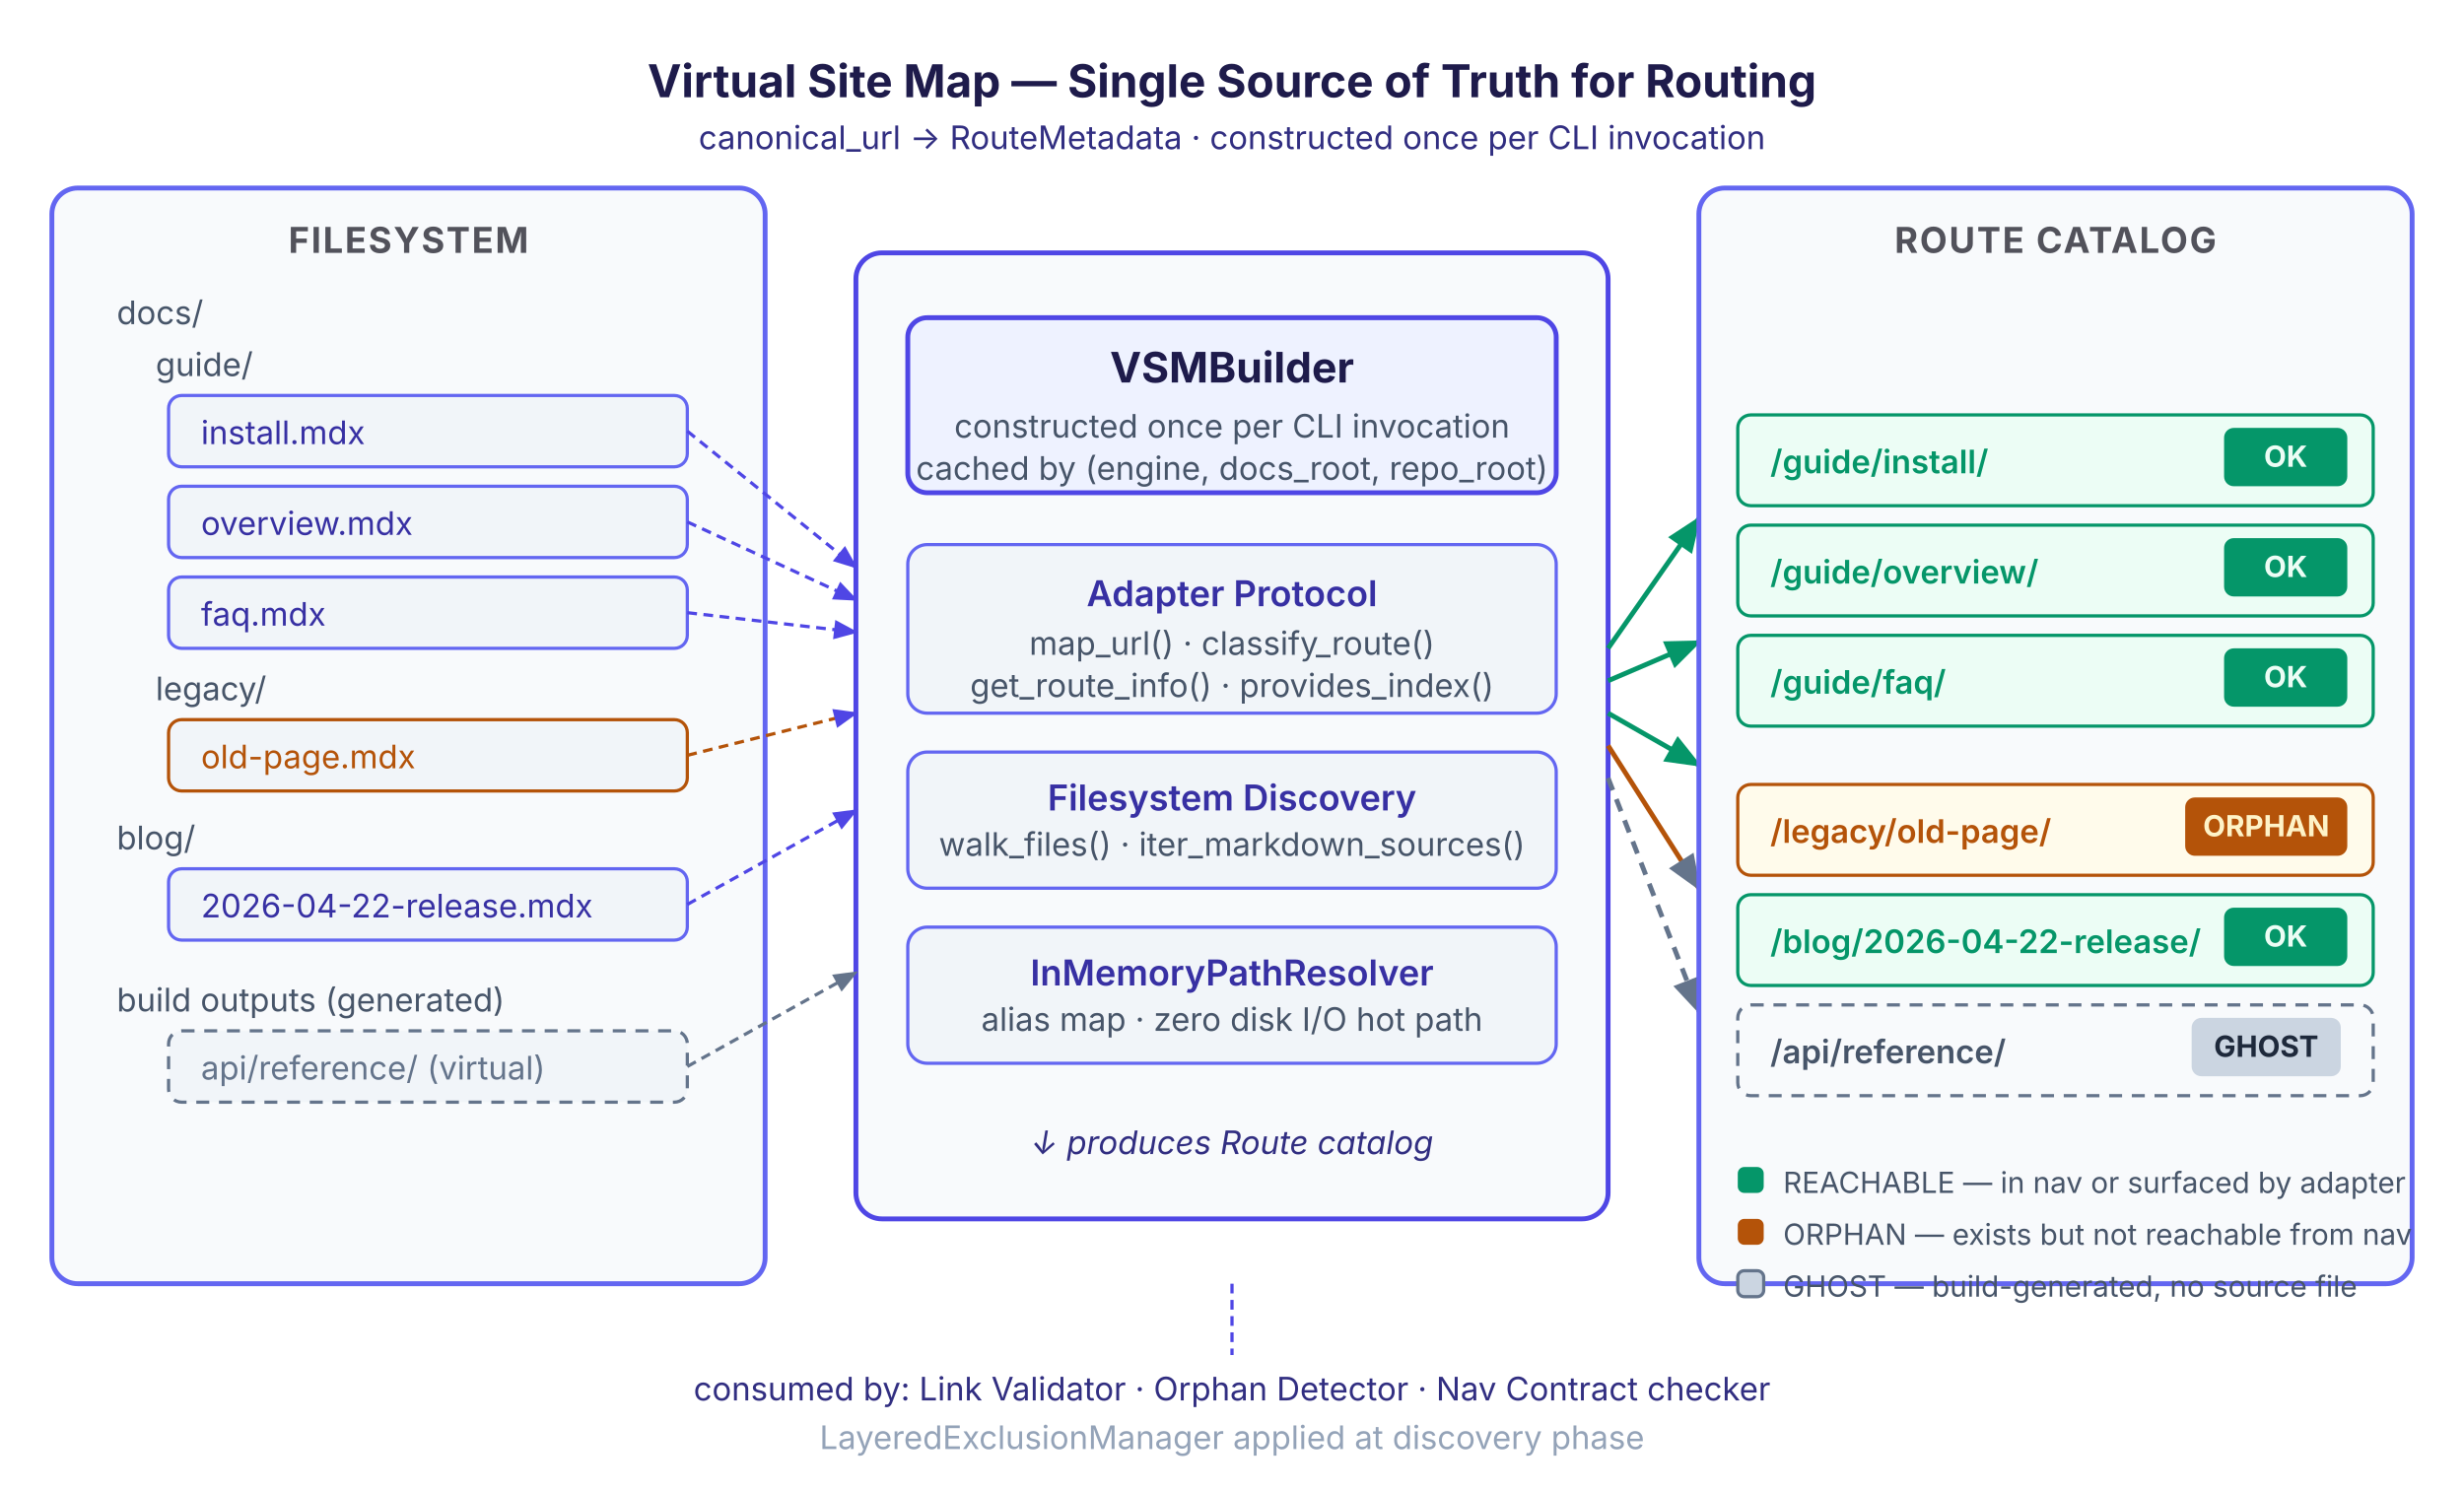
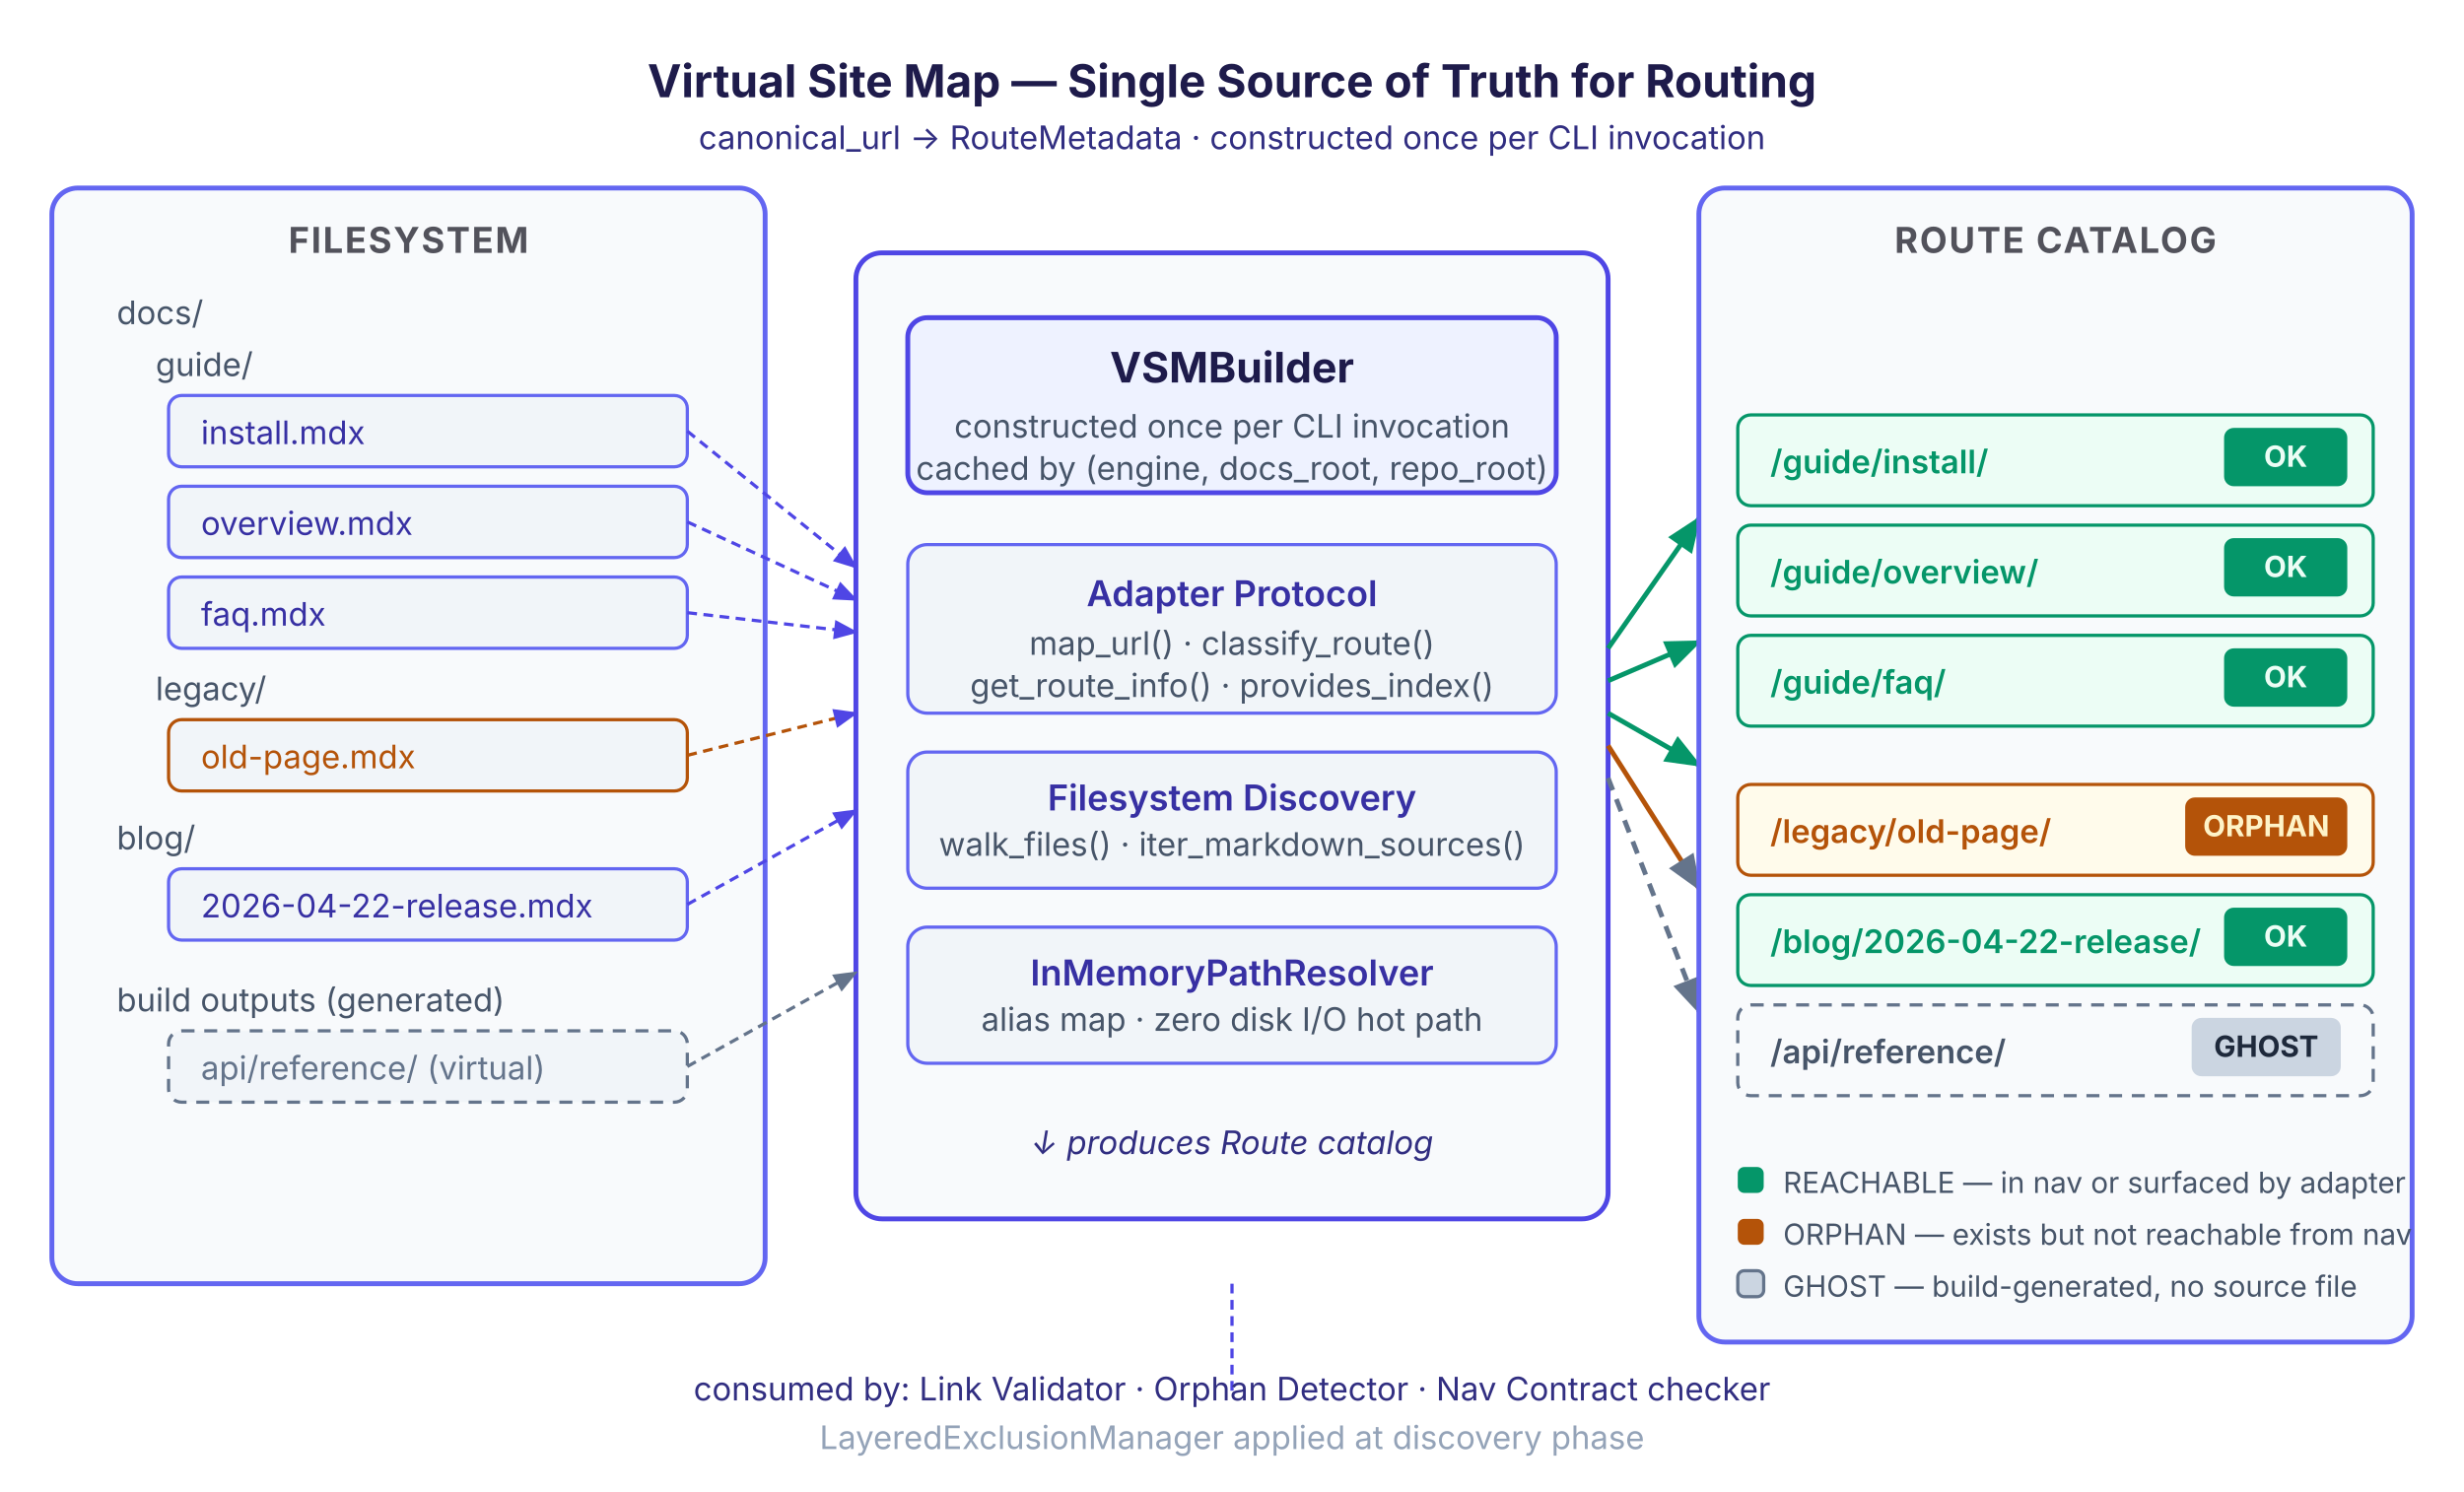
<svg xmlns="http://www.w3.org/2000/svg" viewBox="0 0 760 460" role="img" aria-label="Zenzic Virtual Site Map — filesystem projection to canonical routes">
  <defs>
    <marker id="vsm-ar" viewBox="0 0 10 8" markerWidth="8" markerHeight="6" refX="9" refY="4" orient="auto">
      <path d="M0 0 L10 4 L0 8Z" fill="#64748b" />
    </marker>
    <marker id="vsm-ar-b" viewBox="0 0 10 8" markerWidth="8" markerHeight="6" refX="9" refY="4" orient="auto">
      <path d="M0 0 L10 4 L0 8Z" fill="#4f46e5" />
    </marker>
    <marker id="vsm-ar-s" viewBox="0 0 10 8" markerWidth="8" markerHeight="6" refX="9" refY="4" orient="auto">
      <path d="M0 0 L10 4 L0 8Z" fill="#059669" />
    </marker>
  </defs>
  <text x="380" y="30" text-anchor="middle" fill="#1e1b4b" font-family="Inter,Geist,system-ui,sans-serif" font-size="14" font-weight="700">Virtual Site Map — Single Source of Truth for Routing</text>
  <text x="380" y="46" text-anchor="middle" fill="#312e81" font-family="Inter,system-ui,sans-serif" font-size="10">canonical_url → RouteMetadata · constructed once per CLI invocation</text>
  <rect x="16" y="58" width="220" height="338" rx="8" fill="#f8fafc" stroke="#6366f1" stroke-width="1.5" />
  <text x="126" y="78" text-anchor="middle" fill="#52525b" font-family="Inter,system-ui,sans-serif" font-size="11" font-weight="700" letter-spacing="0.05em">FILESYSTEM</text>
  <text x="36" y="100" fill="#475569" font-family="Inter,system-ui,monospace" font-size="10">docs/</text>
  <text x="48" y="116" fill="#475569" font-family="Inter,system-ui,monospace" font-size="10">guide/</text>
  <rect x="52" y="122" width="160" height="22" rx="4" fill="#f1f5f9" stroke="#6366f1" stroke-width="1" />
  <text x="62" y="137" fill="#3730a3" font-family="Inter,system-ui,monospace" font-size="10">install.mdx</text>
  <rect x="52" y="150" width="160" height="22" rx="4" fill="#f1f5f9" stroke="#6366f1" stroke-width="1" />
  <text x="62" y="165" fill="#3730a3" font-family="Inter,system-ui,monospace" font-size="10">overview.mdx</text>
  <rect x="52" y="178" width="160" height="22" rx="4" fill="#f1f5f9" stroke="#6366f1" stroke-width="1" />
  <text x="62" y="193" fill="#3730a3" font-family="Inter,system-ui,monospace" font-size="10">faq.mdx</text>
  <text x="48" y="216" fill="#475569" font-family="Inter,system-ui,monospace" font-size="10">legacy/</text>
  <rect x="52" y="222" width="160" height="22" rx="4" fill="#f1f5f9" stroke="#b45309" stroke-width="1" />
  <text x="62" y="237" fill="#b45309" font-family="Inter,system-ui,monospace" font-size="10">old-page.mdx</text>
  <text x="36" y="262" fill="#475569" font-family="Inter,system-ui,monospace" font-size="10">blog/</text>
  <rect x="52" y="268" width="160" height="22" rx="4" fill="#f1f5f9" stroke="#6366f1" stroke-width="1" />
  <text x="62" y="283" fill="#3730a3" font-family="Inter,system-ui,monospace" font-size="10">2026-04-22-release.mdx</text>
  <text x="36" y="312" fill="#475569" font-family="Inter,system-ui,monospace" font-size="10">build outputs (generated)</text>
  <rect x="52" y="318" width="160" height="22" rx="4" fill="#f1f5f9" stroke="#64748b" stroke-width="1" stroke-dasharray="4 3" />
  <text x="62" y="333" fill="#64748b" font-family="Inter,system-ui,monospace" font-size="10">api/reference/ (virtual)</text>
  <rect x="264" y="78" width="232" height="298" rx="8" fill="#f8fafc" stroke="#4f46e5" stroke-width="1.5" />
  <rect x="280" y="98" width="200" height="54" rx="6" fill="#eef2ff" stroke="#4f46e5" stroke-width="1.5" />
  <text x="380" y="118" text-anchor="middle" fill="#1e1b4b" font-family="Inter,system-ui,sans-serif" font-size="13" font-weight="700">VSMBuilder</text>
  <text x="380" y="135" text-anchor="middle" fill="#475569" font-family="Inter,system-ui,sans-serif" font-size="10">constructed once per CLI invocation</text>
  <text x="380" y="148" text-anchor="middle" fill="#475569" font-family="Inter,system-ui,sans-serif" font-size="10">cached by (engine, docs_root, repo_root)</text>
  <rect x="280" y="168" width="200" height="52" rx="6" fill="#f1f5f9" stroke="#6366f1" stroke-width="1" />
  <text x="380" y="187" text-anchor="middle" fill="#3730a3" font-family="Inter,system-ui,sans-serif" font-size="11" font-weight="600">Adapter Protocol</text>
  <text x="380" y="202" text-anchor="middle" fill="#475569" font-family="Inter,system-ui,sans-serif" font-size="10">map_url() · classify_route()</text>
  <text x="380" y="215" text-anchor="middle" fill="#475569" font-family="Inter,system-ui,sans-serif" font-size="10">get_route_info() · provides_index()</text>
  <rect x="280" y="232" width="200" height="42" rx="6" fill="#f1f5f9" stroke="#6366f1" stroke-width="1" />
  <text x="380" y="250" text-anchor="middle" fill="#3730a3" font-family="Inter,system-ui,sans-serif" font-size="11" font-weight="600">Filesystem Discovery</text>
  <text x="380" y="264" text-anchor="middle" fill="#475569" font-family="Inter,system-ui,sans-serif" font-size="10">walk_files() · iter_markdown_sources()</text>
  <rect x="280" y="286" width="200" height="42" rx="6" fill="#f1f5f9" stroke="#6366f1" stroke-width="1" />
  <text x="380" y="304" text-anchor="middle" fill="#3730a3" font-family="Inter,system-ui,sans-serif" font-size="11" font-weight="600">InMemoryPathResolver</text>
  <text x="380" y="318" text-anchor="middle" fill="#475569" font-family="Inter,system-ui,sans-serif" font-size="10">alias map · zero disk I/O hot path</text>
  <text x="380" y="356" text-anchor="middle" fill="#312e81" font-family="Inter,system-ui,sans-serif" font-size="10" font-style="italic">↓ produces Route catalog</text>
  <line x1="212" y1="133" x2="264" y2="175" stroke="#4f46e5" stroke-width="1" stroke-dasharray="3 2" marker-end="url(#vsm-ar-b)" />
  <line x1="212" y1="161" x2="264" y2="185" stroke="#4f46e5" stroke-width="1" stroke-dasharray="3 2" marker-end="url(#vsm-ar-b)" />
  <line x1="212" y1="189" x2="264" y2="195" stroke="#4f46e5" stroke-width="1" stroke-dasharray="3 2" marker-end="url(#vsm-ar-b)" />
  <line x1="212" y1="233" x2="264" y2="220" stroke="#b45309" stroke-width="1" stroke-dasharray="3 2" marker-end="url(#vsm-ar-b)" />
  <line x1="212" y1="279" x2="264" y2="250" stroke="#4f46e5" stroke-width="1" stroke-dasharray="3 2" marker-end="url(#vsm-ar-b)" />
  <line x1="212" y1="329" x2="264" y2="300" stroke="#64748b" stroke-width="1" stroke-dasharray="3 2" marker-end="url(#vsm-ar)" />
  <line x1="496" y1="200" x2="524" y2="160" stroke="#059669" stroke-width="1.5" marker-end="url(#vsm-ar-s)" />
  <line x1="496" y1="210" x2="524" y2="198" stroke="#059669" stroke-width="1.5" marker-end="url(#vsm-ar-s)" />
  <line x1="496" y1="220" x2="524" y2="236" stroke="#059669" stroke-width="1.5" marker-end="url(#vsm-ar-s)" />
  <line x1="496" y1="230" x2="524" y2="274" stroke="#b45309" stroke-width="1.5" marker-end="url(#vsm-ar)" />
  <line x1="496" y1="240" x2="524" y2="312" stroke="#64748b" stroke-width="1.5" stroke-dasharray="4 3" marker-end="url(#vsm-ar)" />
-   <rect x="524" y="58" width="220" height="338" rx="8" fill="#f8fafc" stroke="#6366f1" stroke-width="1.5" />
+   <rect x="524" y="58" width="220" height="356" rx="8" fill="#f8fafc" stroke="#6366f1" stroke-width="1.5" />
  <text x="634" y="78" text-anchor="middle" fill="#52525b" font-family="Inter,system-ui,sans-serif" font-size="11" font-weight="700" letter-spacing="0.05em">ROUTE CATALOG</text>
  <rect x="536" y="128" width="196" height="28" rx="4" fill="#ecfdf5" stroke="#059669" stroke-width="1" />
  <text x="546" y="146" fill="#059669" font-family="Inter,system-ui,monospace" font-size="10" font-weight="600">/guide/install/</text>
  <rect x="686" y="132" width="38" height="18" rx="3" fill="#059669" />
  <text x="705" y="144" text-anchor="middle" fill="#ecfdf5" font-family="Inter,system-ui,sans-serif" font-size="9" font-weight="700">OK</text>
  <rect x="536" y="162" width="196" height="28" rx="4" fill="#ecfdf5" stroke="#059669" stroke-width="1" />
  <text x="546" y="180" fill="#059669" font-family="Inter,system-ui,monospace" font-size="10" font-weight="600">/guide/overview/</text>
  <rect x="686" y="166" width="38" height="18" rx="3" fill="#059669" />
  <text x="705" y="178" text-anchor="middle" fill="#ecfdf5" font-family="Inter,system-ui,sans-serif" font-size="9" font-weight="700">OK</text>
  <rect x="536" y="196" width="196" height="28" rx="4" fill="#ecfdf5" stroke="#059669" stroke-width="1" />
  <text x="546" y="214" fill="#059669" font-family="Inter,system-ui,monospace" font-size="10" font-weight="600">/guide/faq/</text>
  <rect x="686" y="200" width="38" height="18" rx="3" fill="#059669" />
  <text x="705" y="212" text-anchor="middle" fill="#ecfdf5" font-family="Inter,system-ui,sans-serif" font-size="9" font-weight="700">OK</text>
  <rect x="536" y="242" width="196" height="28" rx="4" fill="#fffbeb" stroke="#b45309" stroke-width="1" />
  <text x="546" y="260" fill="#b45309" font-family="Inter,system-ui,monospace" font-size="10" font-weight="600">/legacy/old-page/</text>
  <rect x="674" y="246" width="50" height="18" rx="3" fill="#b45309" />
  <text x="699" y="258" text-anchor="middle" fill="#fef3c7" font-family="Inter,system-ui,sans-serif" font-size="9" font-weight="700">ORPHAN</text>
  <rect x="536" y="276" width="196" height="28" rx="4" fill="#ecfdf5" stroke="#059669" stroke-width="1" />
  <text x="546" y="294" fill="#059669" font-family="Inter,system-ui,monospace" font-size="10" font-weight="600">/blog/2026-04-22-release/</text>
  <rect x="686" y="280" width="38" height="18" rx="3" fill="#059669" />
  <text x="705" y="292" text-anchor="middle" fill="#ecfdf5" font-family="Inter,system-ui,sans-serif" font-size="9" font-weight="700">OK</text>
  <rect x="536" y="310" width="196" height="28" rx="4" fill="#f8fafc" stroke="#64748b" stroke-width="1" stroke-dasharray="4 3" />
  <text x="546" y="328" fill="#475569" font-family="Inter,system-ui,monospace" font-size="10" font-weight="600">/api/reference/</text>
  <rect x="676" y="314" width="46" height="18" rx="3" fill="#cbd5e1" />
  <text x="699" y="326" text-anchor="middle" fill="#1e293b" font-family="Inter,system-ui,sans-serif" font-size="9" font-weight="700">GHOST</text>
  <rect x="536" y="360" width="8" height="8" rx="2" fill="#059669" />
  <text x="550" y="368" fill="#475569" font-family="Inter,system-ui,sans-serif" font-size="9">REACHABLE — in nav or surfaced by adapter</text>
  <rect x="536" y="376" width="8" height="8" rx="2" fill="#b45309" />
  <text x="550" y="384" fill="#475569" font-family="Inter,system-ui,sans-serif" font-size="9">ORPHAN — exists but not reachable from nav</text>
  <rect x="536" y="392" width="8" height="8" rx="2" fill="#cbd5e1" stroke="#64748b" stroke-width="1" />
  <text x="550" y="400" fill="#475569" font-family="Inter,system-ui,sans-serif" font-size="9">GHOST — build-generated, no source file</text>
-   <line x1="380" y1="396" x2="380" y2="418" stroke="#4f46e5" stroke-width="1" stroke-dasharray="3 2" />
+   <line x1="380" y1="396" x2="380" y2="430" stroke="#4f46e5" stroke-width="1" stroke-dasharray="3 2" />
  <text x="380" y="432" text-anchor="middle" fill="#312e81" font-family="Inter,system-ui,sans-serif" font-size="10">consumed by: Link Validator · Orphan Detector · Nav Contract checker</text>
  <text x="380" y="447" text-anchor="middle" fill="#94a3b8" font-family="Inter,system-ui,sans-serif" font-size="10">LayeredExclusionManager applied at discovery phase</text>
</svg>
